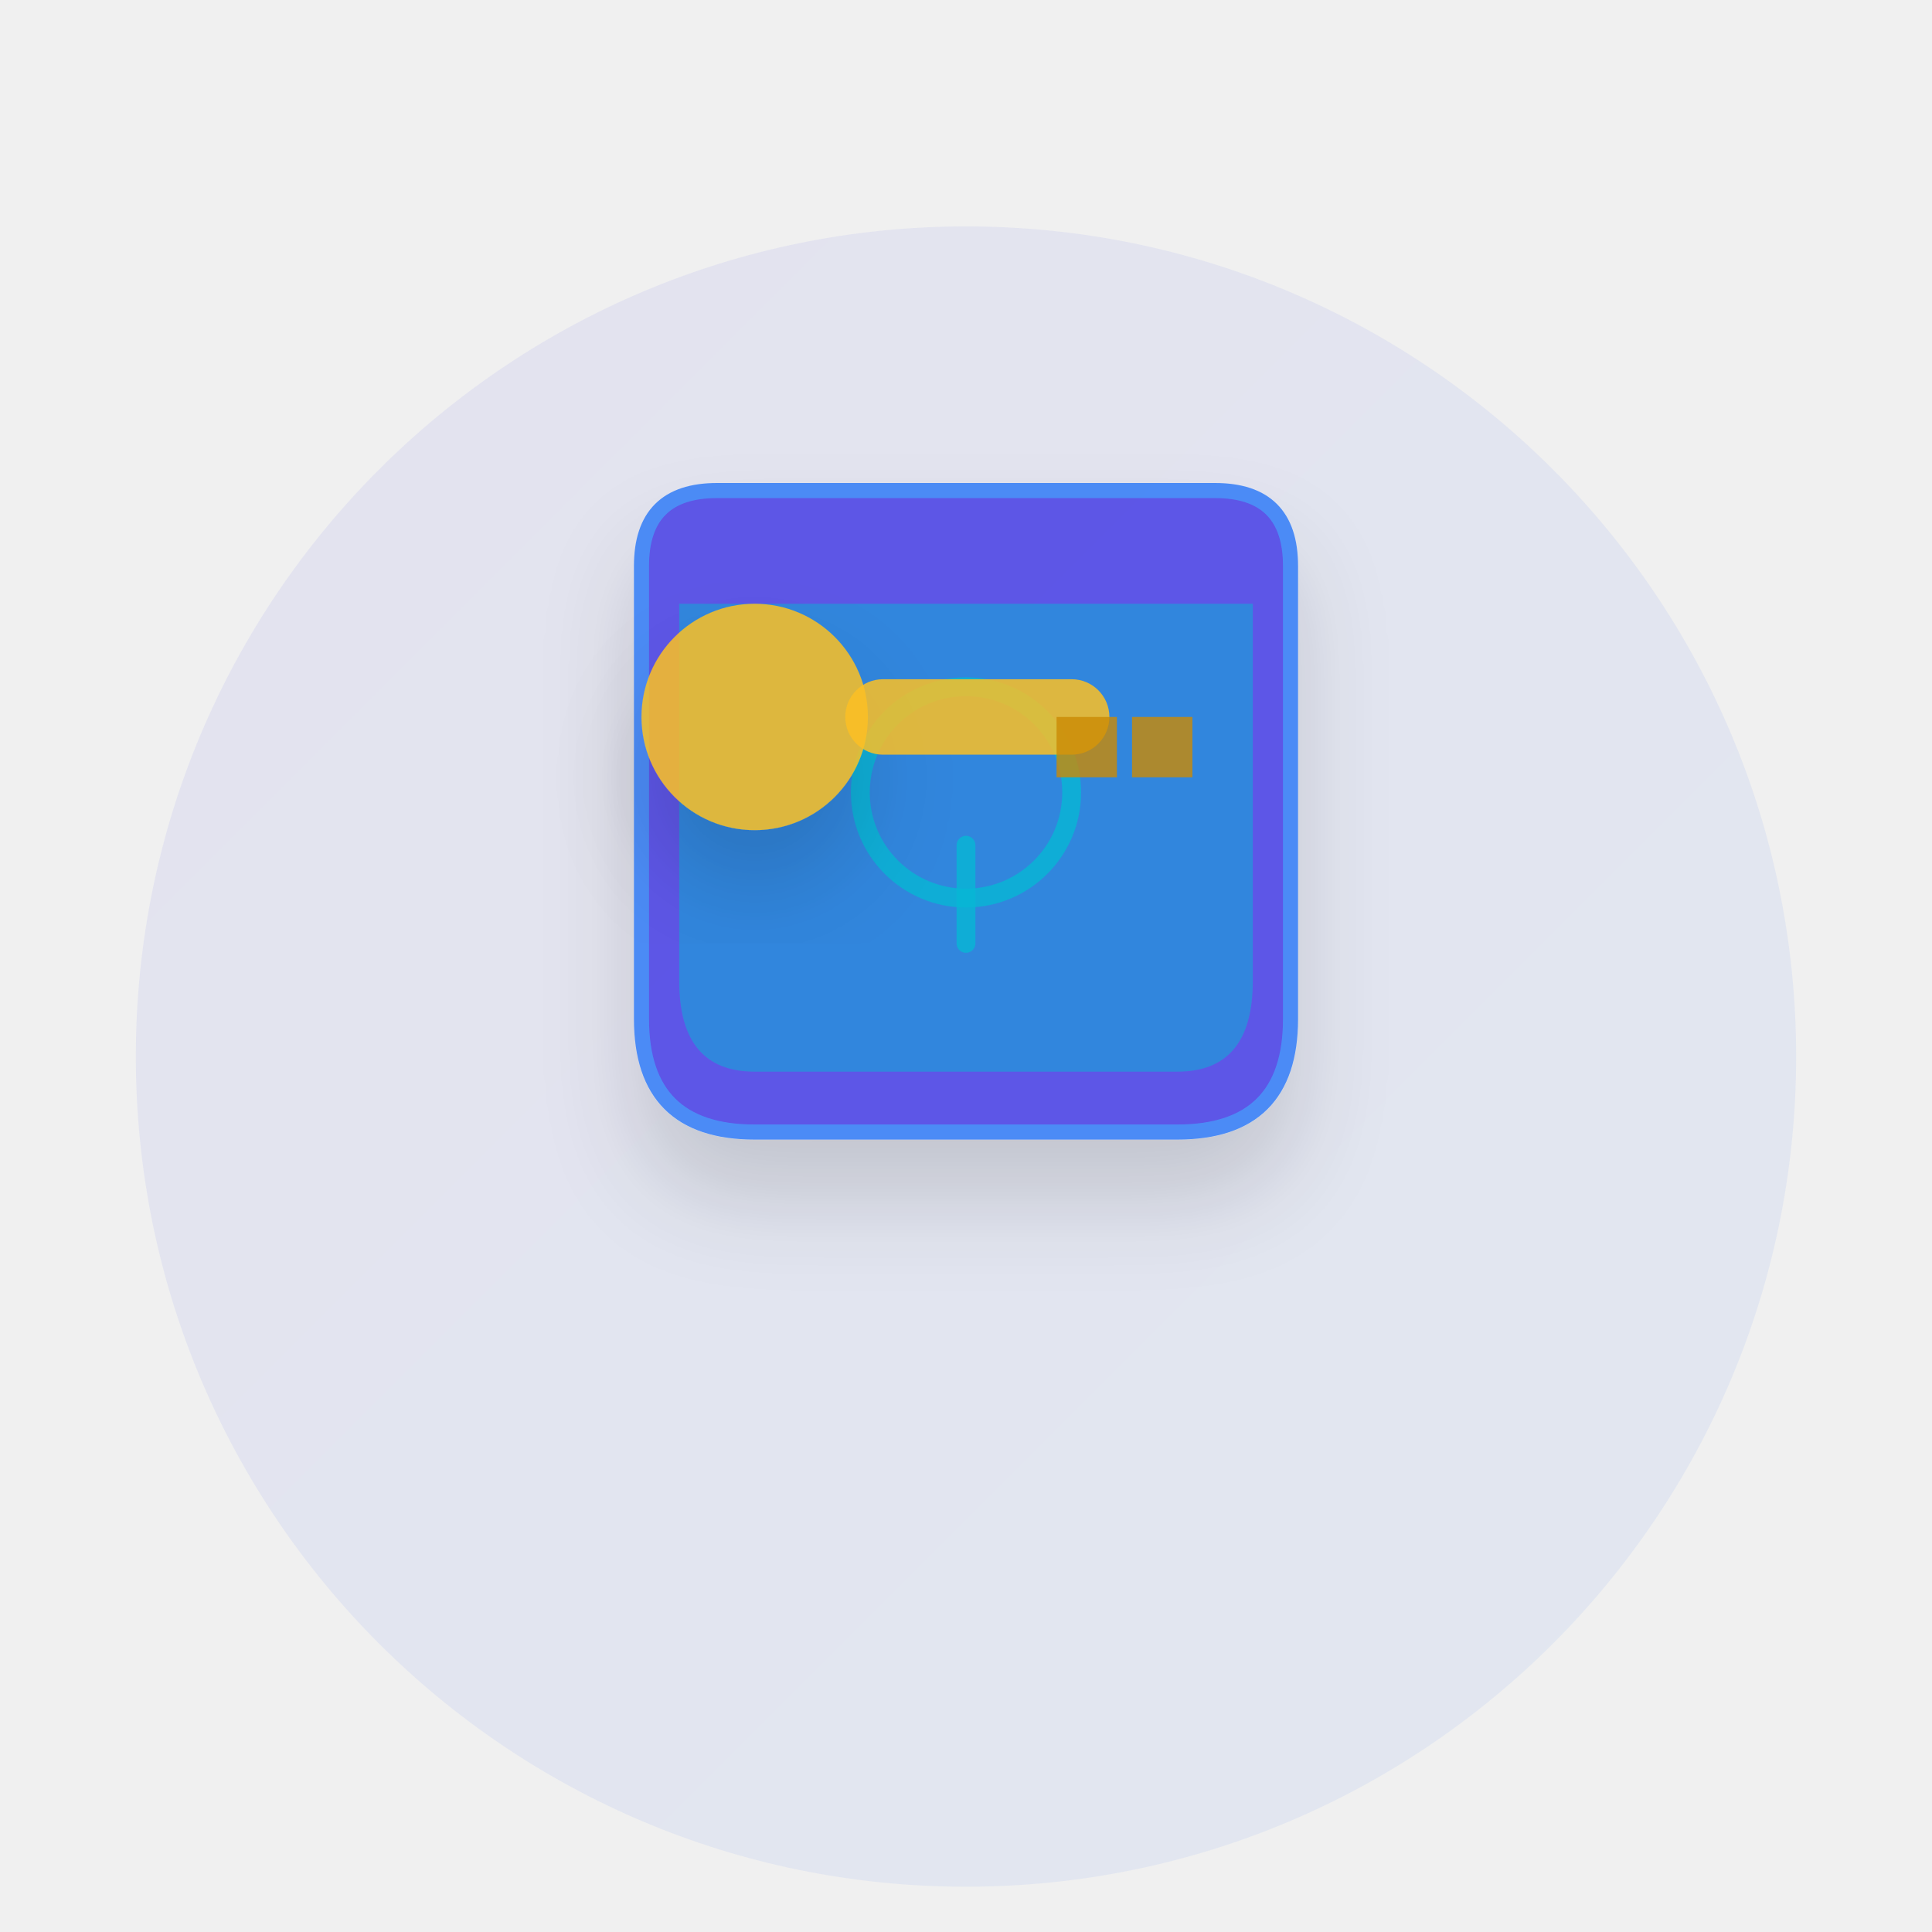
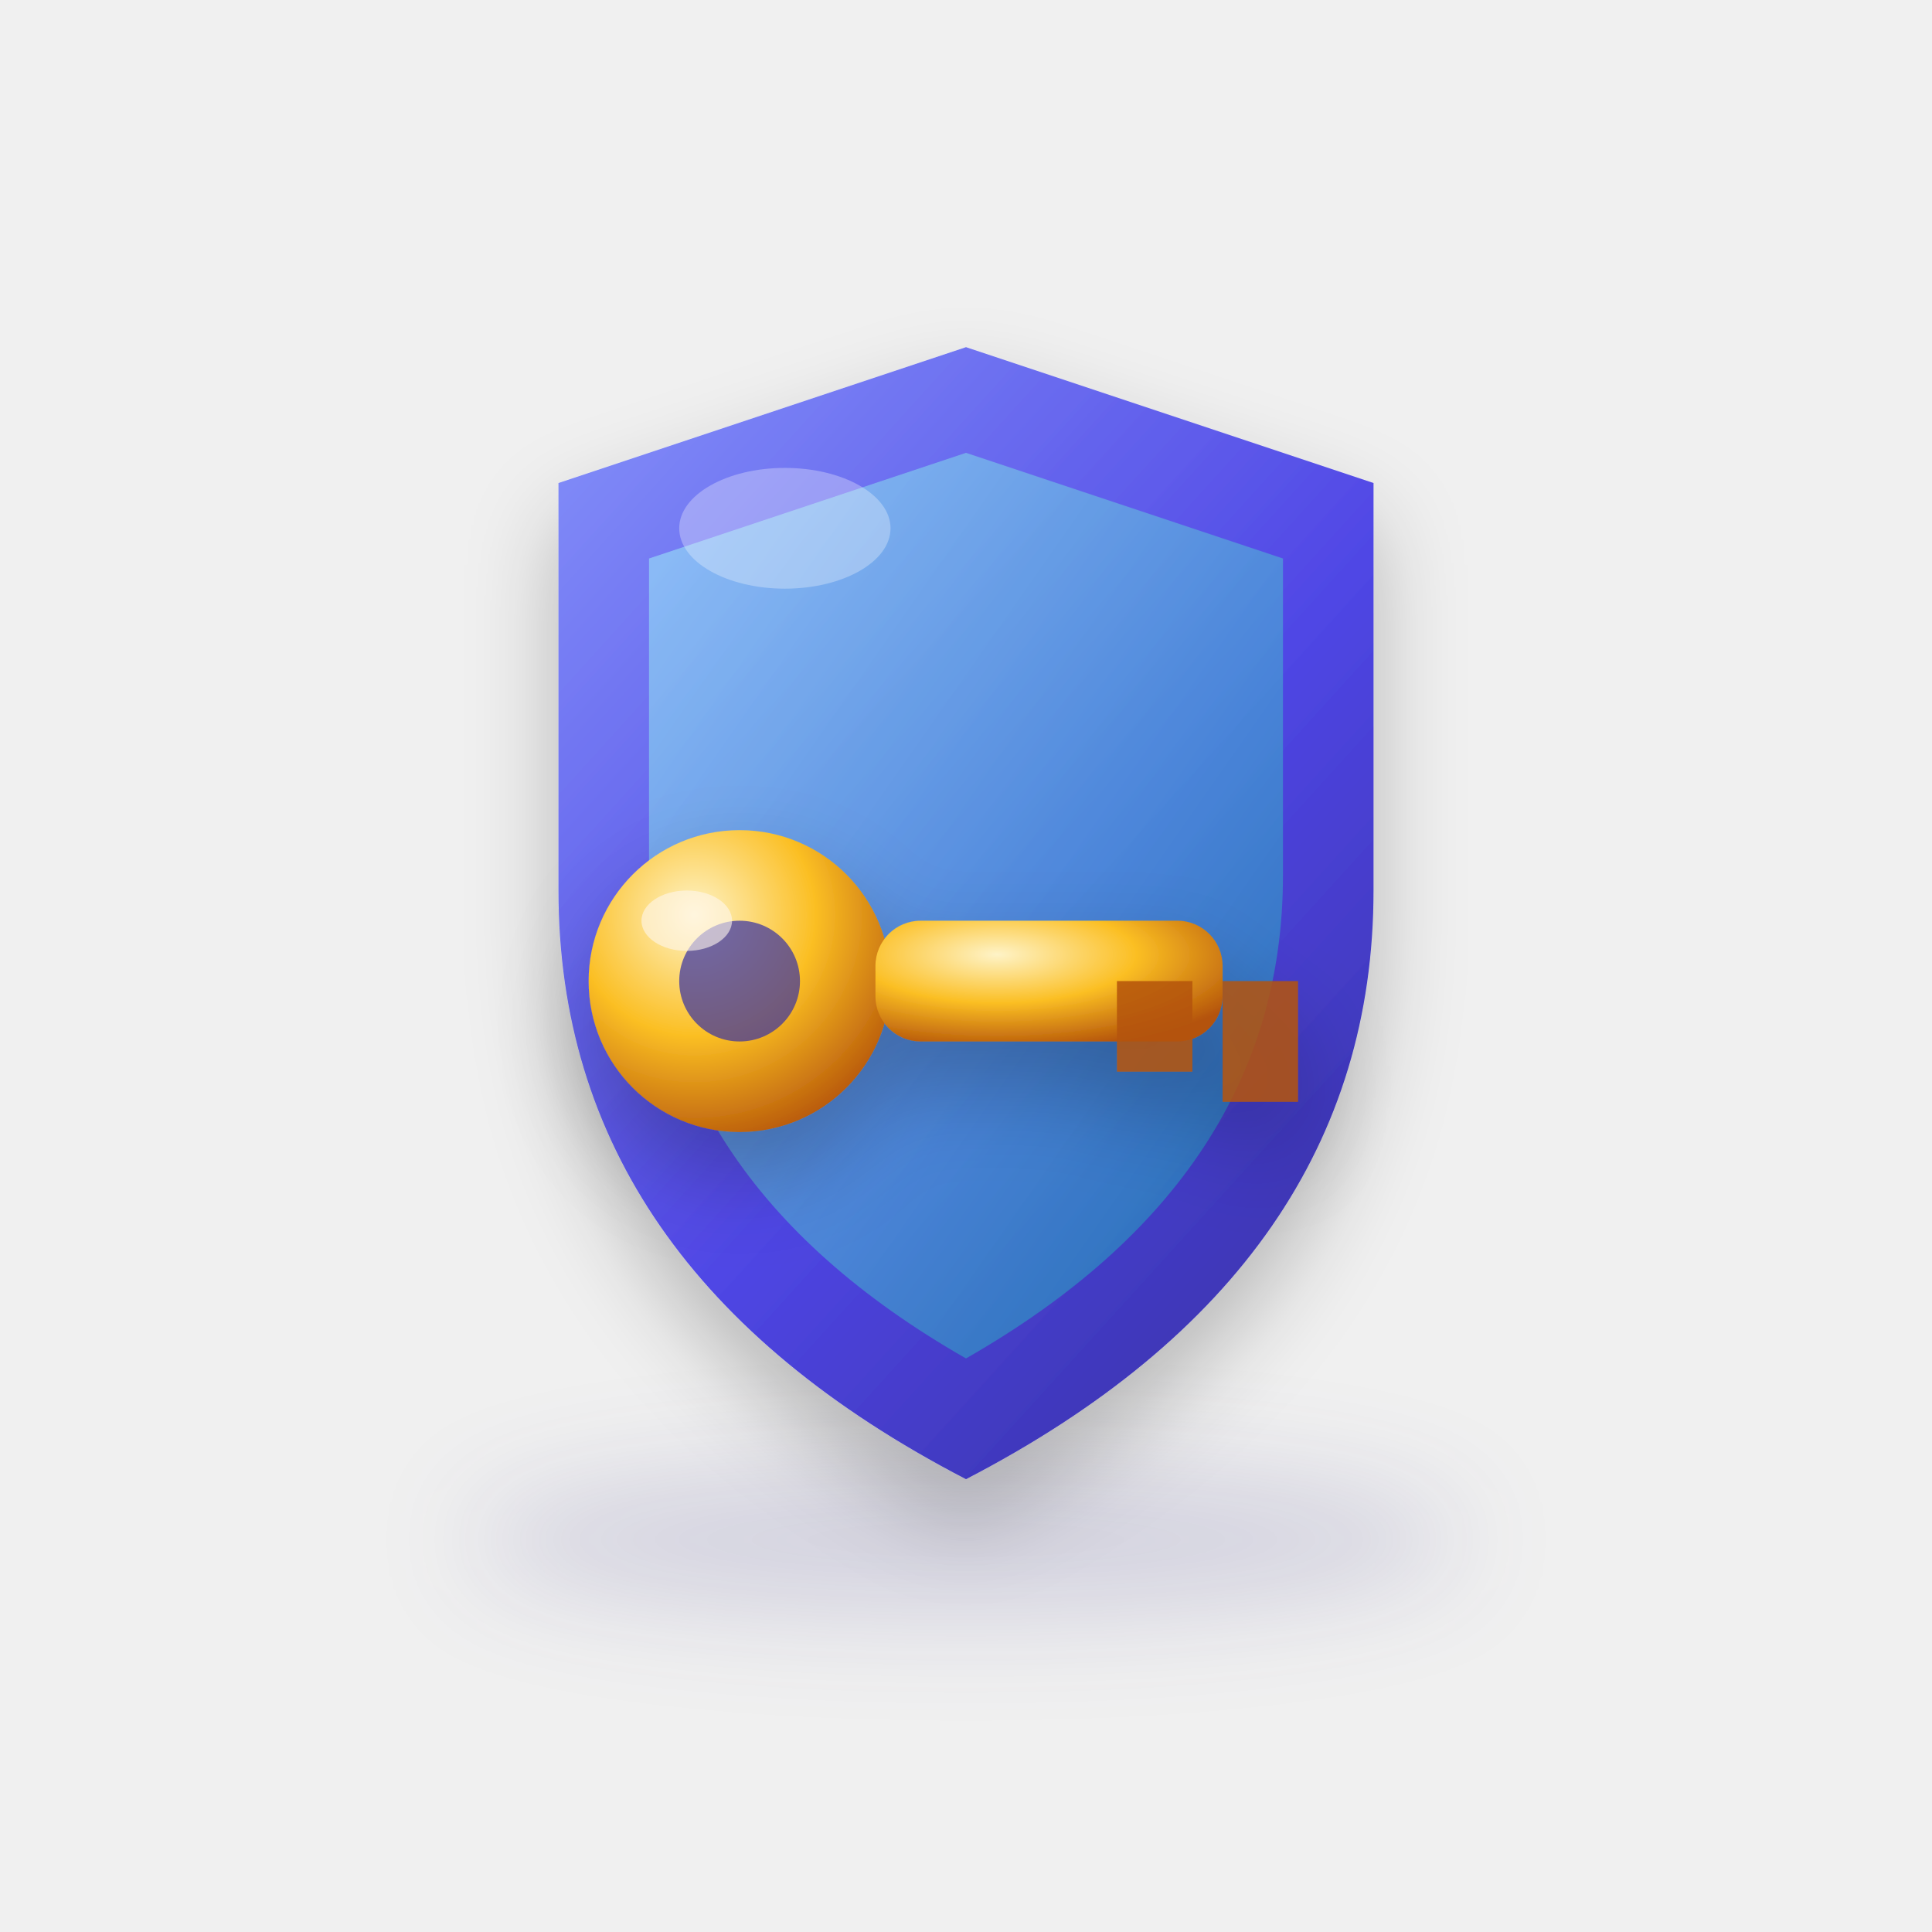
<svg xmlns="http://www.w3.org/2000/svg" viewBox="0 0 256 256">
  <defs>
-     <linearGradient id="grad-acc" x1="0%" y1="0%" x2="100%" y2="100%">
-       <stop offset="0%" style="stop-color:#4f46e5;stop-opacity:1" />
-       <stop offset="100%" style="stop-color:#3b82f6;stop-opacity:1" />
+     <linearGradient id="acc-shield" x1="10%" y1="0%" x2="90%" y2="100%">
+       <stop offset="0%" stop-color="#818cf8" />
+       <stop offset="55%" stop-color="#4f46e5" />
+       <stop offset="100%" stop-color="#3730a3" />
    </linearGradient>
-     <filter id="shadow" x="-50%" y="-50%" width="200%" height="200%">
-       <feDropShadow dx="0" dy="8" stdDeviation="6" flood-opacity="0.15" />
+     <linearGradient id="acc-inner" x1="0%" y1="0%" x2="100%" y2="100%">
+       <stop offset="0%" stop-color="#a5f3fc" />
+       <stop offset="100%" stop-color="#0891b2" />
+     </linearGradient>
+     <radialGradient id="acc-key" cx="35%" cy="28%" r="80%">
+       <stop offset="0%" stop-color="#fef3c7" />
+       <stop offset="50%" stop-color="#fbbf24" />
+       <stop offset="100%" stop-color="#b45309" />
+     </radialGradient>
+     <filter id="ds" x="-60%" y="-60%" width="220%" height="220%">
+       <feDropShadow dx="0" dy="6" stdDeviation="6" flood-opacity="0.24" />
+     </filter>
+     <filter id="blurSoft" x="-100%" y="-100%" width="300%" height="300%">
+       <feGaussianBlur stdDeviation="7" />
    </filter>
  </defs>
-   <rect width="256" height="256" fill="none" />
-   <g opacity="0.08">
-     <circle cx="128" cy="140" r="110" fill="url(#grad-acc)" />
+   <ellipse cx="128" cy="204" rx="66" ry="10" fill="#312e81" opacity="0.16" filter="url(#blurSoft)" />
+   <g filter="url(#ds)">
+     <path d="M128 46 L182 64 L182 118 Q182 168 128 196 Q74 168 74 118 L74 64 Z" fill="url(#acc-shield)" />
  </g>
-   <path d="M 85 75 L 85 135 Q 85 150 100 150 L 156 150 Q 171 150 171 135 L 171 75 Q 171 65 161 65 L 95 65 Q 85 65 85 75" fill="#4f46e5" opacity="0.9" filter="url(#shadow)" stroke="#3b82f6" stroke-width="2" />
-   <path d="M 90 80 L 90 130 Q 90 142 100 142 L 156 142 Q 166 142 166 130 L 166 80" fill="#06b6d4" opacity="0.5" />
-   <circle cx="128" cy="105" r="14" fill="none" stroke="#06b6d4" stroke-width="2.5" opacity="0.8" />
-   <path d="M 128 112 L 128 125" stroke="#06b6d4" stroke-width="2.5" opacity="0.8" stroke-linecap="round" />
-   <circle cx="100" cy="95" r="15" fill="#fbbf24" opacity="0.85" filter="url(#shadow)" />
-   <rect x="112" y="90" width="35" height="10" fill="#fbbf24" opacity="0.85" rx="5" />
-   <rect x="140" y="95" width="8" height="8" fill="#ca8a04" opacity="0.8" />
-   <rect x="150" y="95" width="8" height="8" fill="#ca8a04" opacity="0.8" />
+   <path d="M128 60 L170 74 L170 116 Q170 156 128 180 Q86 156 86 116 L86 74 Z" fill="url(#acc-inner)" opacity="0.55" />
+   <ellipse cx="104" cy="70" rx="14" ry="8" fill="#ffffff" opacity="0.3" />
+   <g filter="url(#ds)">
+     <circle cx="98" cy="130" r="20" fill="url(#acc-key)" />
+     <rect x="116" y="122" width="46" height="16" rx="6" fill="url(#acc-key)" />
+     <rect x="148" y="130" width="10" height="12" fill="#b45309" opacity="0.85" />
+     <rect x="162" y="130" width="10" height="16" fill="#b45309" opacity="0.85" />
+   </g>
+   <circle cx="98" cy="130" r="8" fill="#3730a3" opacity="0.7" />
+   <ellipse cx="91" cy="122" rx="6" ry="4" fill="#fff7ed" opacity="0.6" />
</svg>
